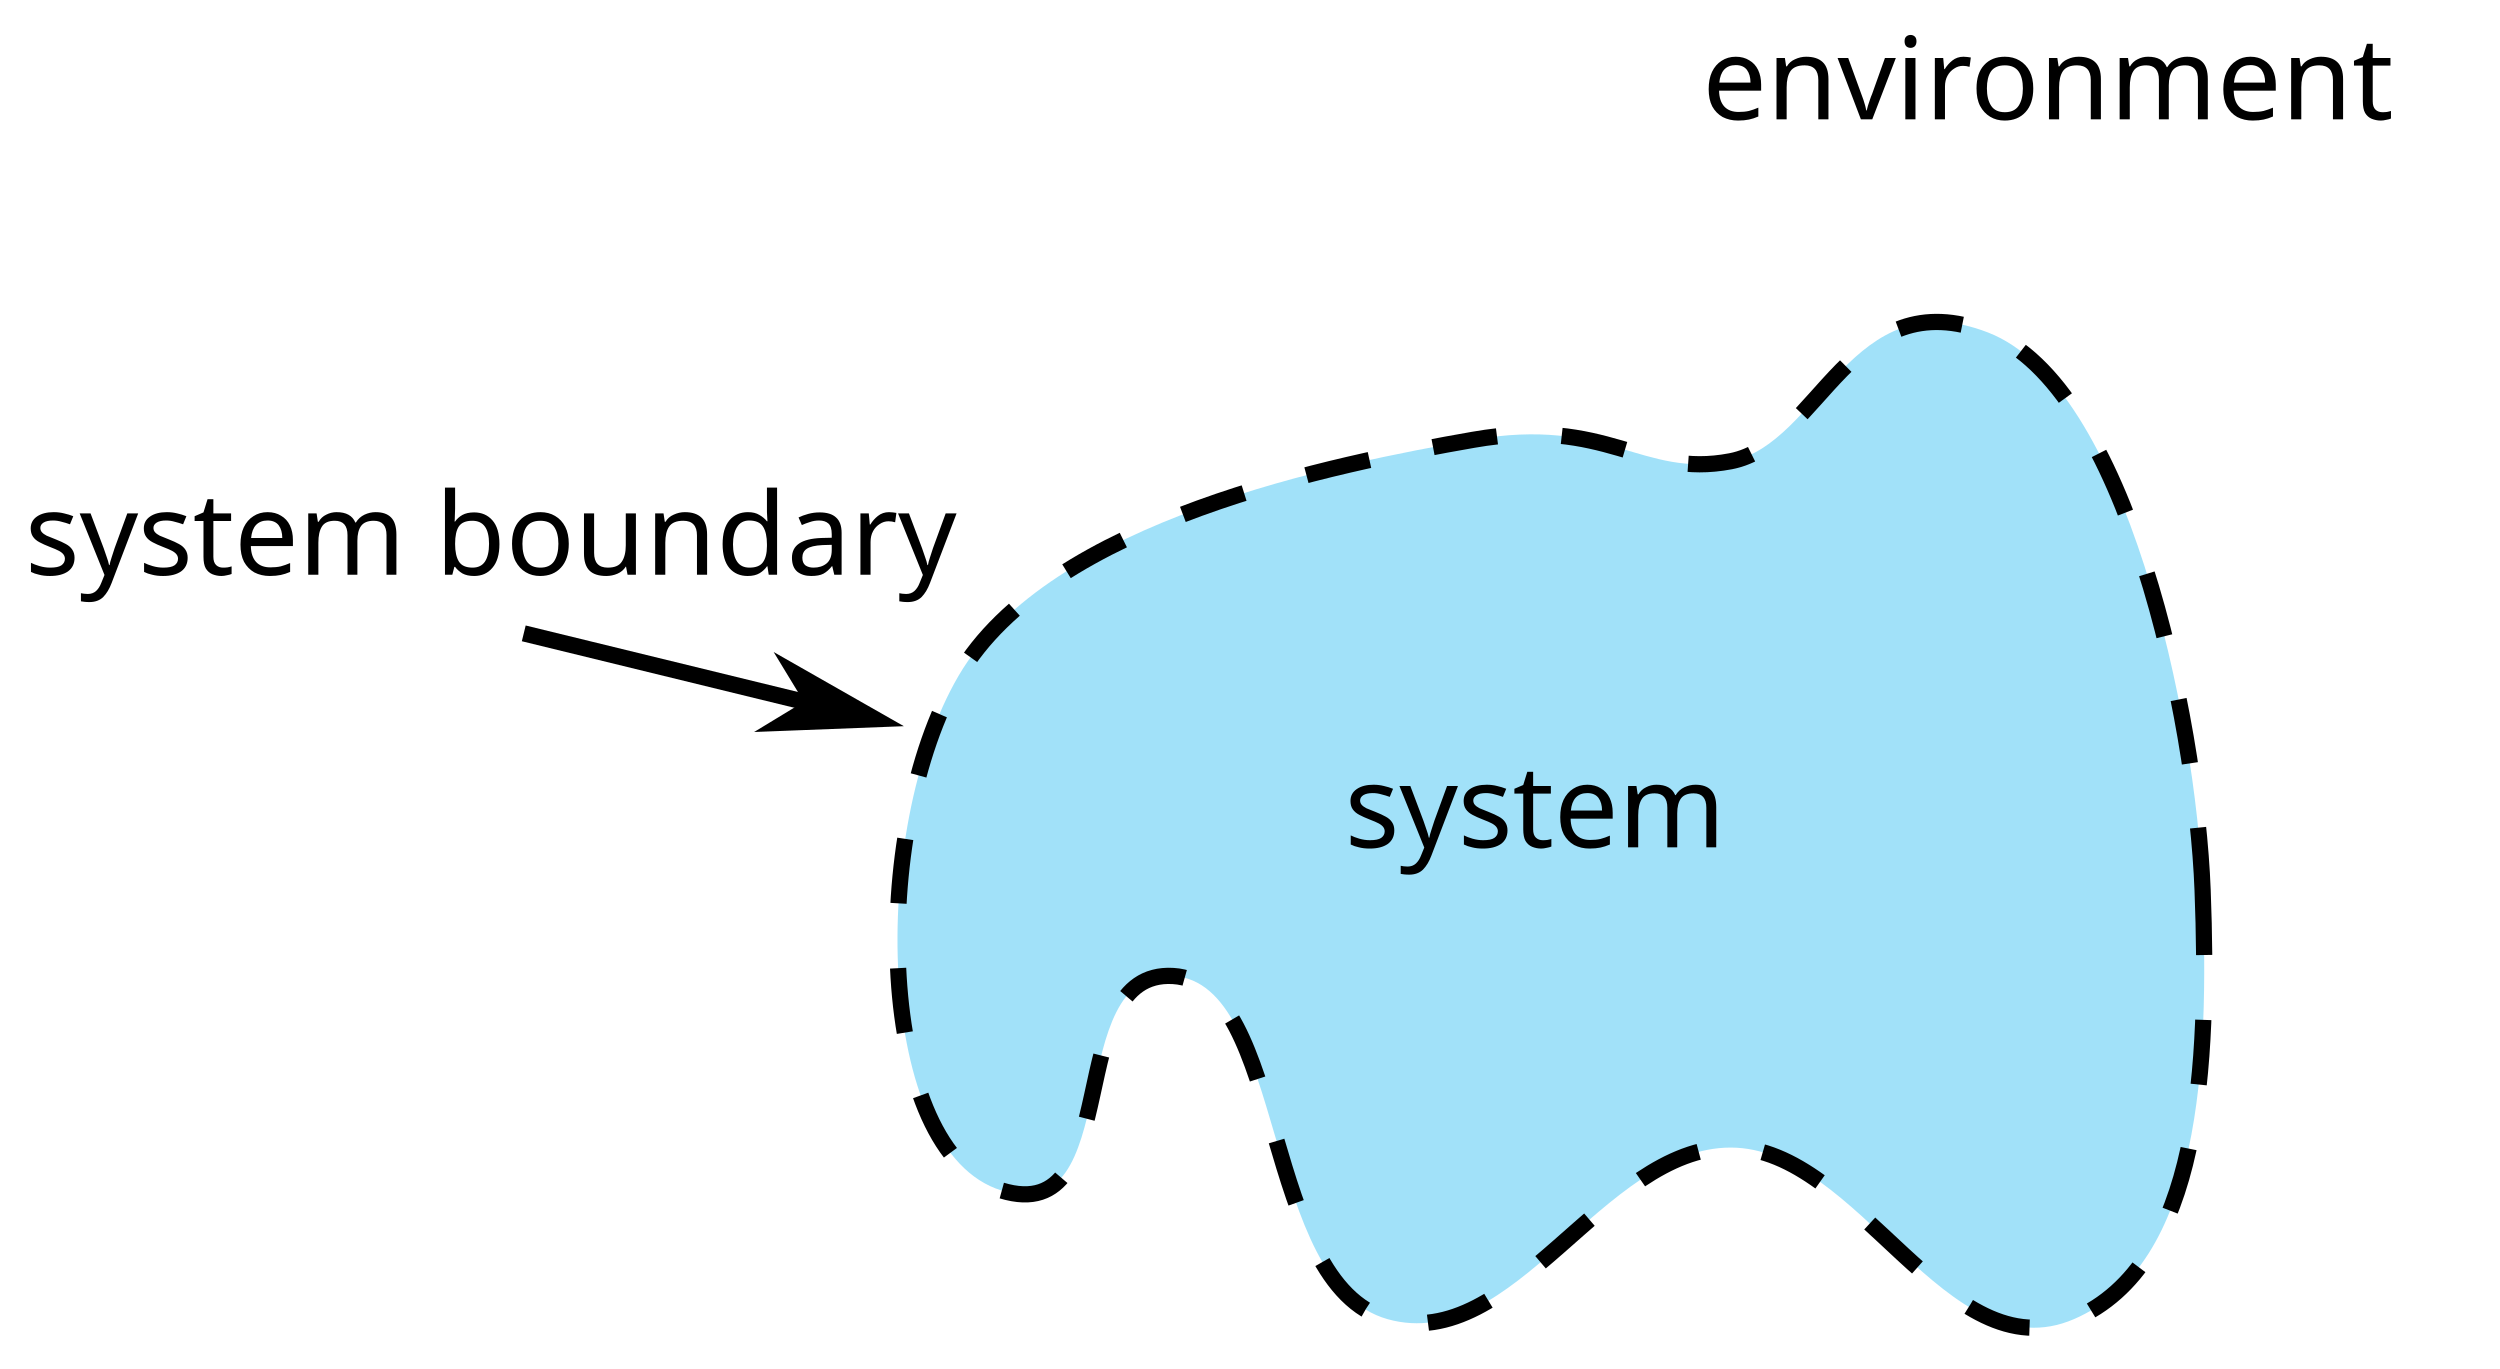
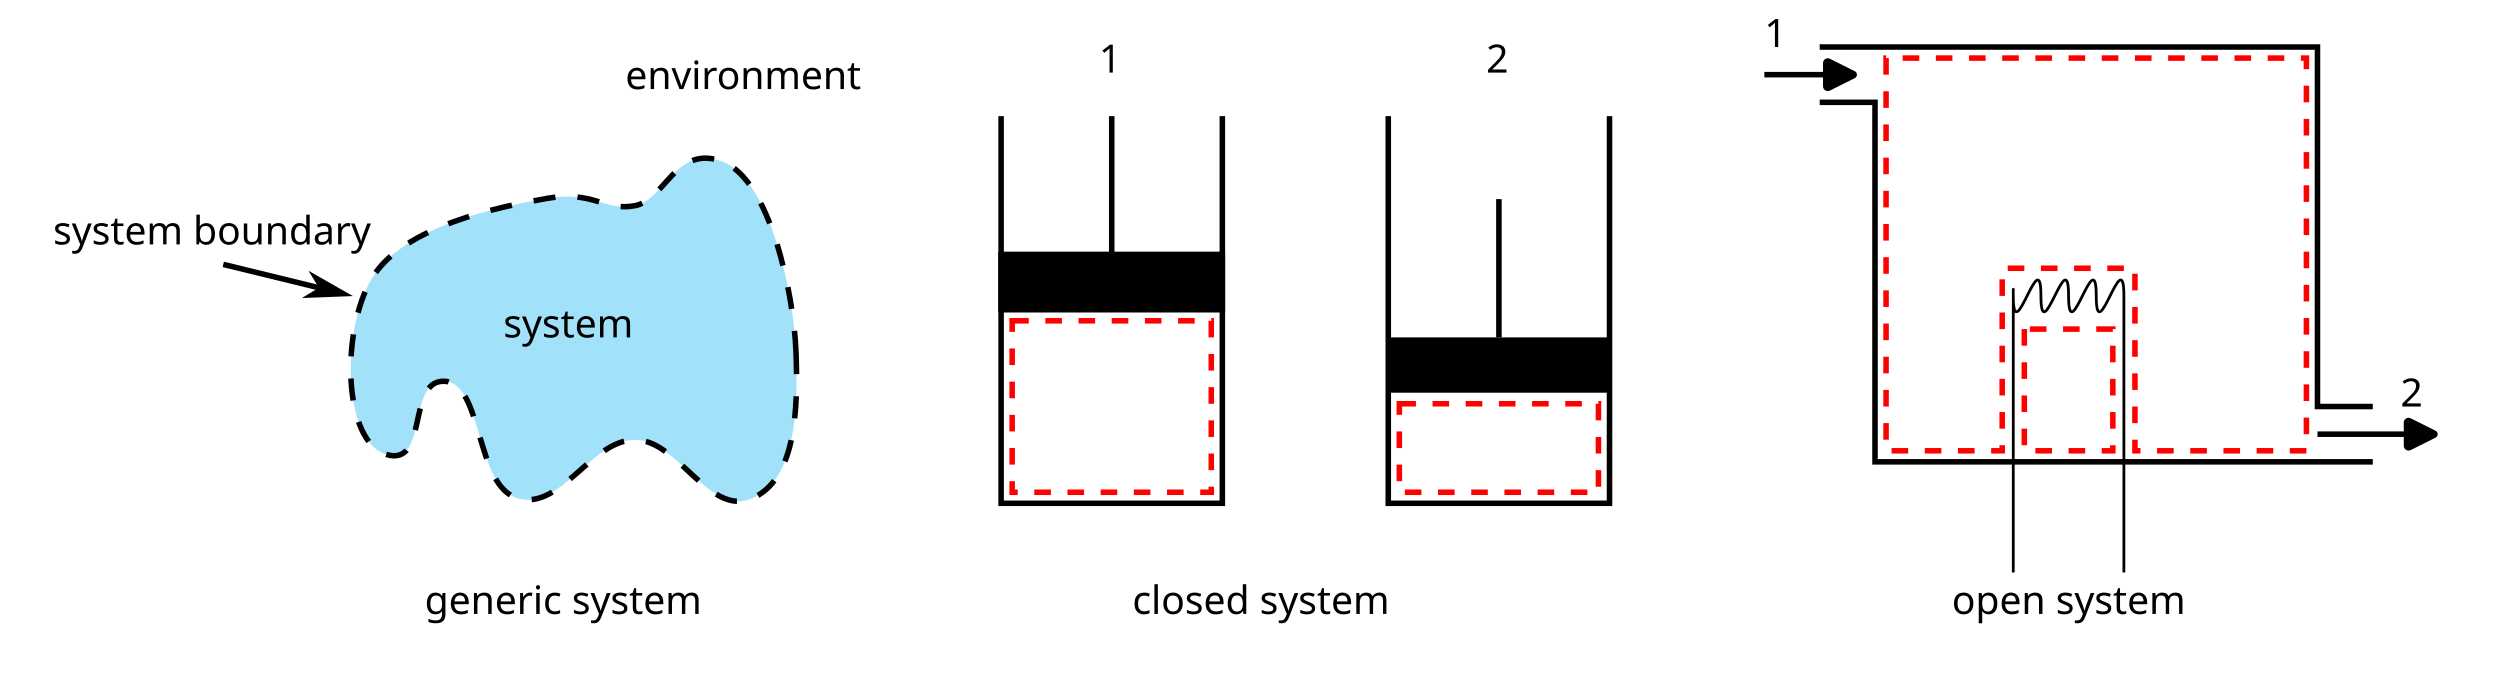
- <svg xmlns="http://www.w3.org/2000/svg" width="154.198mm" height="84.389mm" viewBox="0 0 154.198 84.389" version="1.1" id="svg8">
+ <svg xmlns="http://www.w3.org/2000/svg" width="452mm" height="122mm" viewBox="0 0 452 122" version="1.1" id="svg8">
  <defs id="defs2">
+     <marker style="overflow:visible" id="RoundedArrow_Fnone_S-000000" refX="0" refY="0" orient="auto-start-reverse" markerWidth="1" markerHeight="1" viewBox="0 0 1 1" preserveAspectRatio="xMidYMid">
+       <path transform="scale(0.7)" d="m -0.211,-4.106 6.422,3.211 a 1,1 90 0 1 0,1.789 L -0.211,4.106 A 1.236,1.236 31.717 0 1 -2,3 v -6 a 1.236,1.236 148.283 0 1 1.789,-1.106 z" style="fill:#000000;fill-rule:evenodd;stroke:none" id="path1" />
+     </marker>
    <marker orient="auto" refY="0" refX="0" id="Arrow1Mend" style="overflow:visible">
      <path id="path890" d="M 0,0 5,-5 -12.5,0 5,5 Z" style="fill:#000000;fill-opacity:1;fill-rule:evenodd;stroke:#000000;stroke-width:1pt;stroke-opacity:1" transform="matrix(-0.4,0,0,-0.4,-4,0)" />
    </marker>
    <marker orient="auto" refY="0" refX="0" id="Arrow1Lend" style="overflow:visible">
      <path id="path884" d="M 0,0 5,-5 -12.5,0 5,5 Z" style="fill:#000000;fill-opacity:1;fill-rule:evenodd;stroke:#000000;stroke-width:1pt;stroke-opacity:1" transform="matrix(-0.8,0,0,-0.8,-10,0)" />
    </marker>
+     <marker style="overflow:visible" id="marker1423" refX="0" refY="0" orient="auto">
+       <path transform="matrix(-0.4,0,0,-0.4,-4,0)" style="fill:#000000;fill-opacity:1;fill-rule:evenodd;stroke:#000000;stroke-width:1pt;stroke-opacity:1" d="M 0,0 5,-5 -12.5,0 5,5 Z" id="path1421" />
+     </marker>
  </defs>
-   <g id="layer1" transform="translate(-14.95709,17.19828)">
-     <path style="fill:#a1e1f9;fill-opacity:1;stroke:#000000;stroke-width:1;stroke-linecap:butt;stroke-linejoin:miter;stroke-miterlimit:4;stroke-dasharray:4, 4;stroke-dashoffset:0;stroke-opacity:1" d="m 150.812,37.708 c 0.407,10.738 -0.091,23.068 -7.938,26.458 -7.847,3.39 -13.278,-10.583 -21.167,-10.583 -7.888,10e-7 -13.365,12.778 -21.167,10.583 C 92.74,61.972 94.284,43.405 87.312,43 80.341,42.595 84.51,58.6 76.729,56.229 68.949,53.858 68.466,34.089 74.083,24.479 79.7,14.869 97.484,11.389 105.833,9.927 c 8.349,-1.462 10.363,2.384 15.875,1.323 5.512,-1.061 7.391,-11.228 15.875,-7.938 8.484,3.291 12.822,23.658 13.229,34.396 z" id="path861" />
-     <text xml:space="preserve" style="font-style:normal;font-weight:normal;font-size:7.056px;line-height:1.25;font-family:sans-serif;text-align:start;letter-spacing:0px;word-spacing:0px;text-anchor:start;fill:#000000;fill-opacity:1;stroke:none;stroke-width:0.265" x="97.896" y="35.062" id="text869">
-       <tspan id="tspan867" x="97.896" y="35.062" style="stroke-width:0.265">system</tspan>
+   <g id="layer1" transform="translate(16.04286,28.19824)">
+     <path style="fill:#a1e1f9;fill-opacity:1;stroke:#000000;stroke-width:1;stroke-linecap:butt;stroke-linejoin:miter;stroke-miterlimit:4;stroke-dasharray:4, 4;stroke-dashoffset:0;stroke-opacity:1" d="m 127.874,35.448 c 0.407,10.738 -0.091,23.068 -7.938,26.458 -7.847,3.39 -13.278,-10.583 -21.167,-10.583 -7.888,10e-7 -13.365,12.778 -21.167,10.583 C 69.802,59.711 71.346,41.145 64.374,40.739 57.402,40.334 61.571,56.339 53.79,53.968 46.01,51.597 45.528,31.828 51.145,22.218 56.762,12.609 74.546,9.128 82.895,7.666 c 8.349,-1.462 10.363,2.384 15.875,1.323 5.512,-1.061 7.391,-11.228 15.875,-7.938 8.484,3.291 12.822,23.658 13.229,34.396 z" id="path861" />
+     <text xml:space="preserve" style="font-style:normal;font-weight:normal;font-size:7.056px;line-height:1.25;font-family:sans-serif;text-align:start;letter-spacing:0px;word-spacing:0px;text-anchor:start;fill:#000000;fill-opacity:1;stroke:none;stroke-width:0.265" x="74.957" y="32.802" id="text869">
+       <tspan id="tspan867" x="74.957" y="32.802" style="stroke-width:0.265">system</tspan>
    </text>
-     <text xml:space="preserve" style="font-style:normal;font-weight:normal;font-size:7.056px;line-height:1.25;font-family:sans-serif;text-align:start;letter-spacing:0px;word-spacing:0px;text-anchor:start;fill:#000000;fill-opacity:1;stroke:none;stroke-width:0.265" x="16.492" y="18.249" id="text873">
-       <tspan id="tspan871" x="16.492" y="18.249" style="stroke-width:0.265">system boundary</tspan>
+     <text xml:space="preserve" style="font-style:normal;font-weight:normal;font-size:7.056px;line-height:1.25;font-family:sans-serif;text-align:start;letter-spacing:0px;word-spacing:0px;text-anchor:start;fill:#000000;fill-opacity:1;stroke:none;stroke-width:0.265" x="60.737" y="82.802" id="text869-5">
+       <tspan id="tspan867-7" x="60.737" y="82.802" style="stroke-width:0.265">generic system</tspan>
    </text>
-     <text xml:space="preserve" style="font-style:normal;font-weight:normal;font-size:7.056px;line-height:1.25;font-family:sans-serif;text-align:start;letter-spacing:0px;word-spacing:0px;text-anchor:start;fill:#000000;fill-opacity:1;stroke:none;stroke-width:0.265" x="119.957" y="-9.838" id="text877">
-       <tspan id="tspan875" x="119.957" y="-9.838" style="stroke-width:0.265">environment</tspan>
+     <text xml:space="preserve" style="font-style:normal;font-weight:normal;font-size:7.056px;line-height:1.25;font-family:sans-serif;text-align:start;letter-spacing:0px;word-spacing:0px;text-anchor:start;fill:#000000;fill-opacity:1;stroke:none;stroke-width:0.265" x="-6.447" y="15.988" id="text873">
+       <tspan id="tspan871" x="-6.447" y="15.988" style="stroke-width:0.265">system boundary</tspan>
    </text>
-     <path style="fill:none;stroke:#000000;stroke-width:1;stroke-linecap:butt;stroke-linejoin:miter;stroke-miterlimit:4;stroke-dasharray:none;stroke-opacity:1;marker-end:url(#Arrow1Mend)" d="m 47.262,21.867 21.53,5.258" id="path879" />
+     <text xml:space="preserve" style="font-style:normal;font-weight:normal;font-size:7.056px;line-height:1.25;font-family:sans-serif;text-align:start;letter-spacing:0px;word-spacing:0px;text-anchor:start;fill:#000000;fill-opacity:1;stroke:none;stroke-width:0.265" x="97.018" y="-12.099" id="text877">
+       <tspan id="tspan875" x="97.018" y="-12.099" style="stroke-width:0.265">environment</tspan>
+     </text>
+     <path style="fill:none;stroke:#000000;stroke-width:1;stroke-linecap:butt;stroke-linejoin:miter;stroke-miterlimit:4;stroke-dasharray:none;stroke-opacity:1;marker-end:url(#Arrow1Mend)" d="m 24.323,19.606 21.53,5.258" id="path879" />
+     <path style="fill:none;stroke:#000000;stroke-width:1;stroke-linecap:butt;stroke-linejoin:miter;stroke-miterlimit:4;stroke-dasharray:none;stroke-opacity:1" d="m 312.957,-19.698 h 90 v 65 h 10" id="path1395" />
+     <path style="fill:none;stroke:#000000;stroke-width:1;stroke-linecap:butt;stroke-linejoin:miter;stroke-miterlimit:4;stroke-dasharray:none;stroke-opacity:1" d="M 412.957,55.302 H 322.957 V -9.698 h -10" id="path1397" />
+     <path style="fill:none;stroke:#000000;stroke-width:0.5;stroke-linecap:butt;stroke-linejoin:miter;stroke-miterlimit:4;stroke-dasharray:none;stroke-opacity:1" d="m 347.957,75.302 c 0,-5 0,-60 0,-50 0,10 5,-10 5,0 0,10 5,-10 5,0 0,10 5,-10 5,0 0,10 5,-10 5,0 v 50" id="path1399" />
+     <path style="fill:none;stroke:#ff0000;stroke-width:1;stroke-linecap:butt;stroke-linejoin:miter;stroke-miterlimit:4;stroke-dasharray:3, 3;stroke-dashoffset:0;stroke-opacity:1" d="m 324.957,-17.698 v 71 h 21 v -33 h 24 v 33 h 31 v -71 z" id="path1401" />
+     <path style="fill:none;stroke:#ff0000;stroke-width:1;stroke-linecap:butt;stroke-linejoin:miter;stroke-miterlimit:4;stroke-dasharray:3, 3;stroke-dashoffset:0;stroke-opacity:1" d="m 349.957,31.302 -10e-6,22 h 16 l 10e-6,-22 z" id="path1403" />
+     <path style="fill:none;stroke:#000000;stroke-width:1;stroke-linecap:butt;stroke-linejoin:miter;stroke-miterlimit:4;stroke-dasharray:none;stroke-opacity:1;marker-end:url(#RoundedArrow_Fnone_S-000000)" d="M 302.957,-14.698 H 314.957" id="path1405" />
+     <path style="fill:none;stroke:#000000;stroke-width:1;stroke-linecap:butt;stroke-linejoin:miter;stroke-miterlimit:4;stroke-dasharray:none;stroke-opacity:1;marker-end:url(#RoundedArrow_Fnone_S-000000)" d="M 402.957,50.302 H 419.957" id="path1407" />
+     <text xml:space="preserve" style="font-style:normal;font-weight:normal;font-size:7.056px;line-height:1.25;font-family:sans-serif;text-align:start;letter-spacing:0px;word-spacing:0px;text-anchor:start;fill:#000000;fill-opacity:1;stroke:none;stroke-width:0.265" x="302.957" y="-19.698" id="text1859">
+       <tspan id="tspan1857" x="302.957" y="-19.698" style="stroke-width:0.265">1</tspan>
+     </text>
+     <text xml:space="preserve" style="font-style:normal;font-weight:normal;font-size:7.056px;line-height:1.25;font-family:sans-serif;text-align:start;letter-spacing:0px;word-spacing:0px;text-anchor:start;fill:#000000;fill-opacity:1;stroke:none;stroke-width:0.265" x="417.957" y="45.302" id="text1863">
+       <tspan id="tspan1861" x="417.957" y="45.302" style="stroke-width:0.265">2</tspan>
+     </text>
+     <path style="fill:none;stroke:#000000;stroke-width:1;stroke-linecap:butt;stroke-linejoin:miter;stroke-miterlimit:4;stroke-dasharray:none;stroke-opacity:1" d="m 164.957,-7.198 v 70 c 13.333,1e-6 26.667,2e-6 40,2e-6 v -70" id="path1292" />
+     <path style="fill:none;stroke:#000000;stroke-width:1;stroke-linecap:butt;stroke-linejoin:miter;stroke-miterlimit:4;stroke-dasharray:none;stroke-opacity:1" d="M 184.957,-7.198 V 17.802" id="path1294" />
+     <rect style="vector-effect:none;fill:#000000;fill-opacity:1;stroke:#000000;stroke-width:1;stroke-linecap:butt;stroke-linejoin:miter;stroke-miterlimit:4;stroke-dasharray:none;stroke-dashoffset:0;stroke-opacity:1" id="rect1296" width="40" height="10" x="164.957" y="17.802" />
+     <path style="fill:none;stroke:#000000;stroke-width:1;stroke-linecap:butt;stroke-linejoin:miter;stroke-miterlimit:4;stroke-dasharray:none;stroke-opacity:1" d="m 234.957,-7.198 v 70 c 13.333,0 26.667,0 40,0 v -70" id="path1292-3" />
+     <path style="fill:none;stroke:#000000;stroke-width:1;stroke-linecap:butt;stroke-linejoin:miter;stroke-miterlimit:4;stroke-dasharray:none;stroke-opacity:1" d="M 254.957,7.802 V 32.802" id="path1294-6" />
+     <rect style="vector-effect:none;fill:#000000;fill-opacity:1;stroke:none;stroke-width:1;stroke-linecap:butt;stroke-linejoin:miter;stroke-miterlimit:4;stroke-dasharray:none;stroke-dashoffset:0;stroke-opacity:1" id="rect1296-7" width="40" height="10" x="234.957" y="32.802" />
+     <rect style="vector-effect:none;fill:none;fill-opacity:1;stroke:#ff0000;stroke-width:1;stroke-linecap:butt;stroke-linejoin:miter;stroke-miterlimit:4;stroke-dasharray:3, 3;stroke-dashoffset:0;stroke-opacity:1" id="rect1331" width="36" height="31" x="166.957" y="29.802" />
+     <rect style="vector-effect:none;fill:none;fill-opacity:1;stroke:#ff0000;stroke-width:1;stroke-linecap:butt;stroke-linejoin:miter;stroke-miterlimit:4;stroke-dasharray:3, 3;stroke-dashoffset:0;stroke-opacity:1" id="rect1331-5" width="36" height="16" x="236.957" y="44.802" />
+     <text xml:space="preserve" style="font-style:normal;font-weight:normal;font-size:7.056px;line-height:1.25;font-family:sans-serif;text-align:start;letter-spacing:0px;word-spacing:0px;text-anchor:start;fill:#000000;fill-opacity:1;stroke:none;stroke-width:0.265" x="182.651" y="-15.075" id="text1350">
+       <tspan id="tspan1348" x="182.651" y="-15.075" style="stroke-width:0.265">1</tspan>
+     </text>
+     <text xml:space="preserve" style="font-style:normal;font-weight:normal;font-size:7.056px;line-height:1.25;font-family:sans-serif;text-align:start;letter-spacing:0px;word-spacing:0px;text-anchor:start;fill:#000000;fill-opacity:1;stroke:none;stroke-width:0.265" x="252.651" y="-15.075" id="text1350-3">
+       <tspan id="tspan1348-5" x="252.651" y="-15.075" style="stroke-width:0.265">2</tspan>
+     </text>
+     <text xml:space="preserve" style="font-style:normal;font-weight:normal;font-size:7.056px;line-height:1.25;font-family:sans-serif;text-align:center;letter-spacing:0px;word-spacing:0px;text-anchor:middle;fill:#000000;fill-opacity:1;stroke:none;stroke-width:0.265" x="216.524" y="82.802" id="text869-5-7">
+       <tspan id="tspan867-7-0" x="216.524" y="82.802" style="text-align:center;text-anchor:middle;stroke-width:0.265">closed system</tspan>
+     </text>
+     <text xml:space="preserve" style="font-style:normal;font-weight:normal;font-size:7.056px;line-height:1.25;font-family:sans-serif;text-align:center;letter-spacing:0px;word-spacing:0px;text-anchor:middle;fill:#000000;fill-opacity:1;stroke:none;stroke-width:0.265" x="362.568" y="82.802" id="text869-5-3">
+       <tspan id="tspan867-7-7" x="362.568" y="82.802" style="text-align:center;text-anchor:middle;stroke-width:0.265">open system</tspan>
+     </text>
  </g>
</svg>
